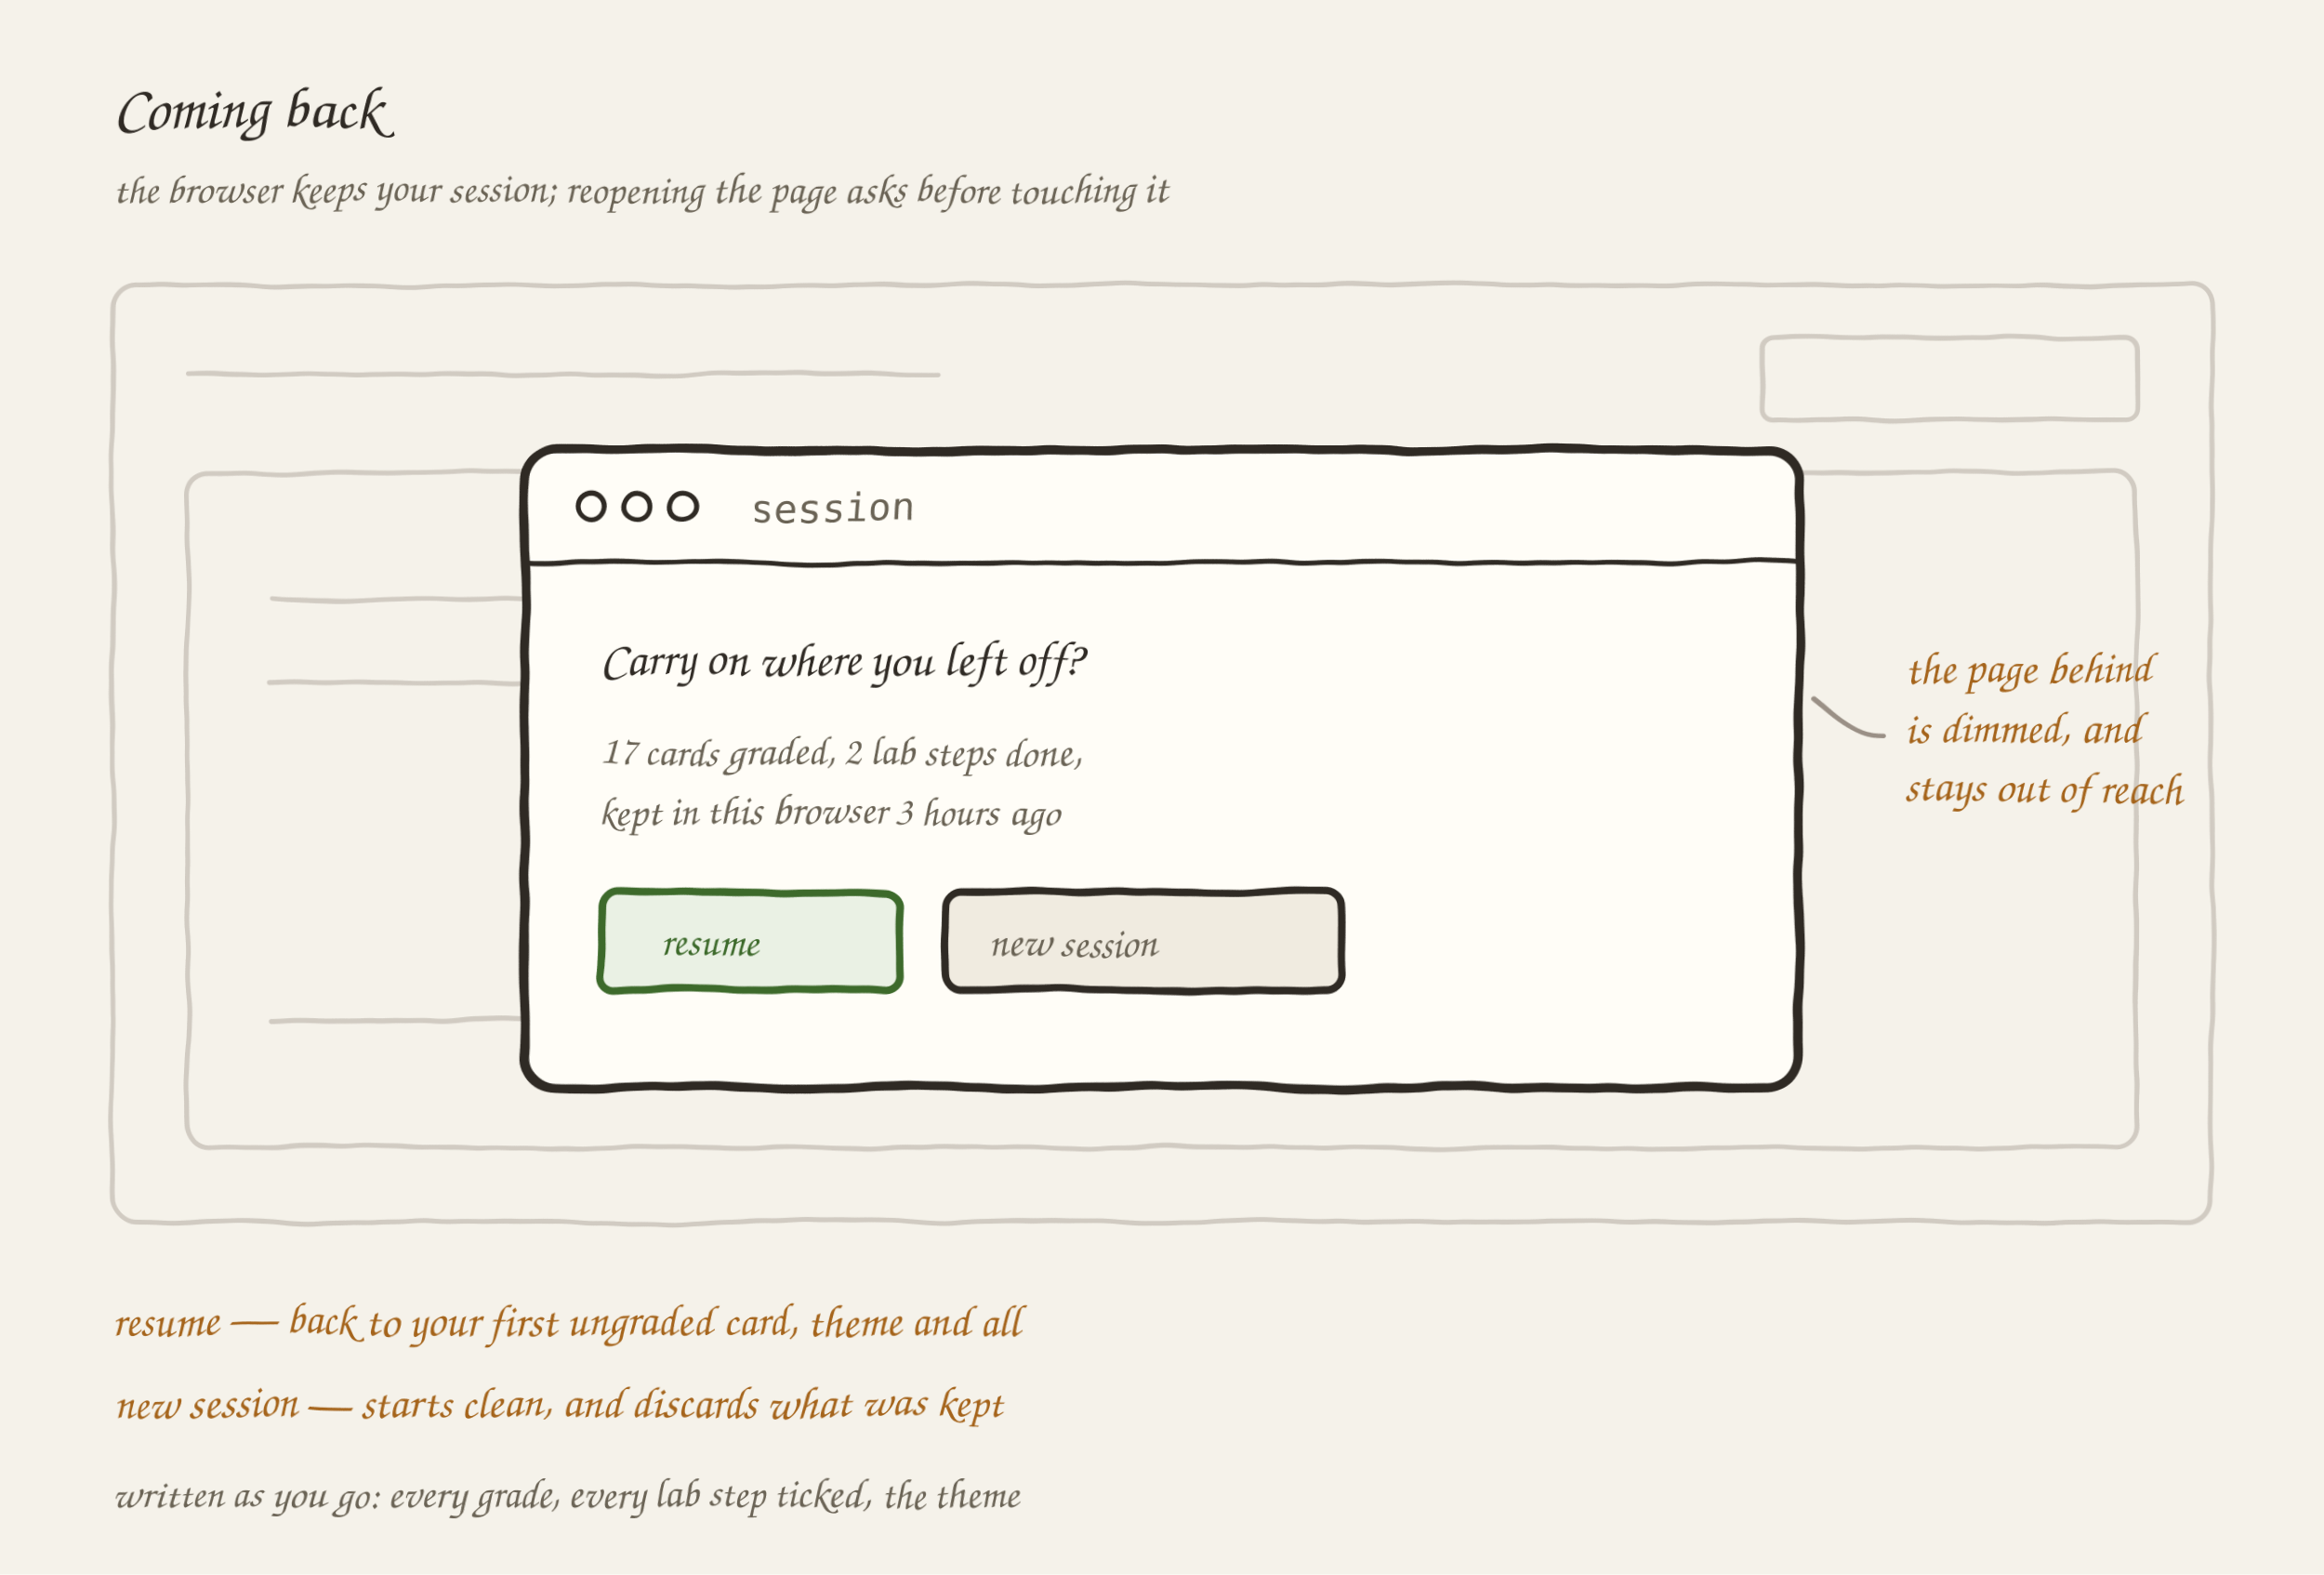
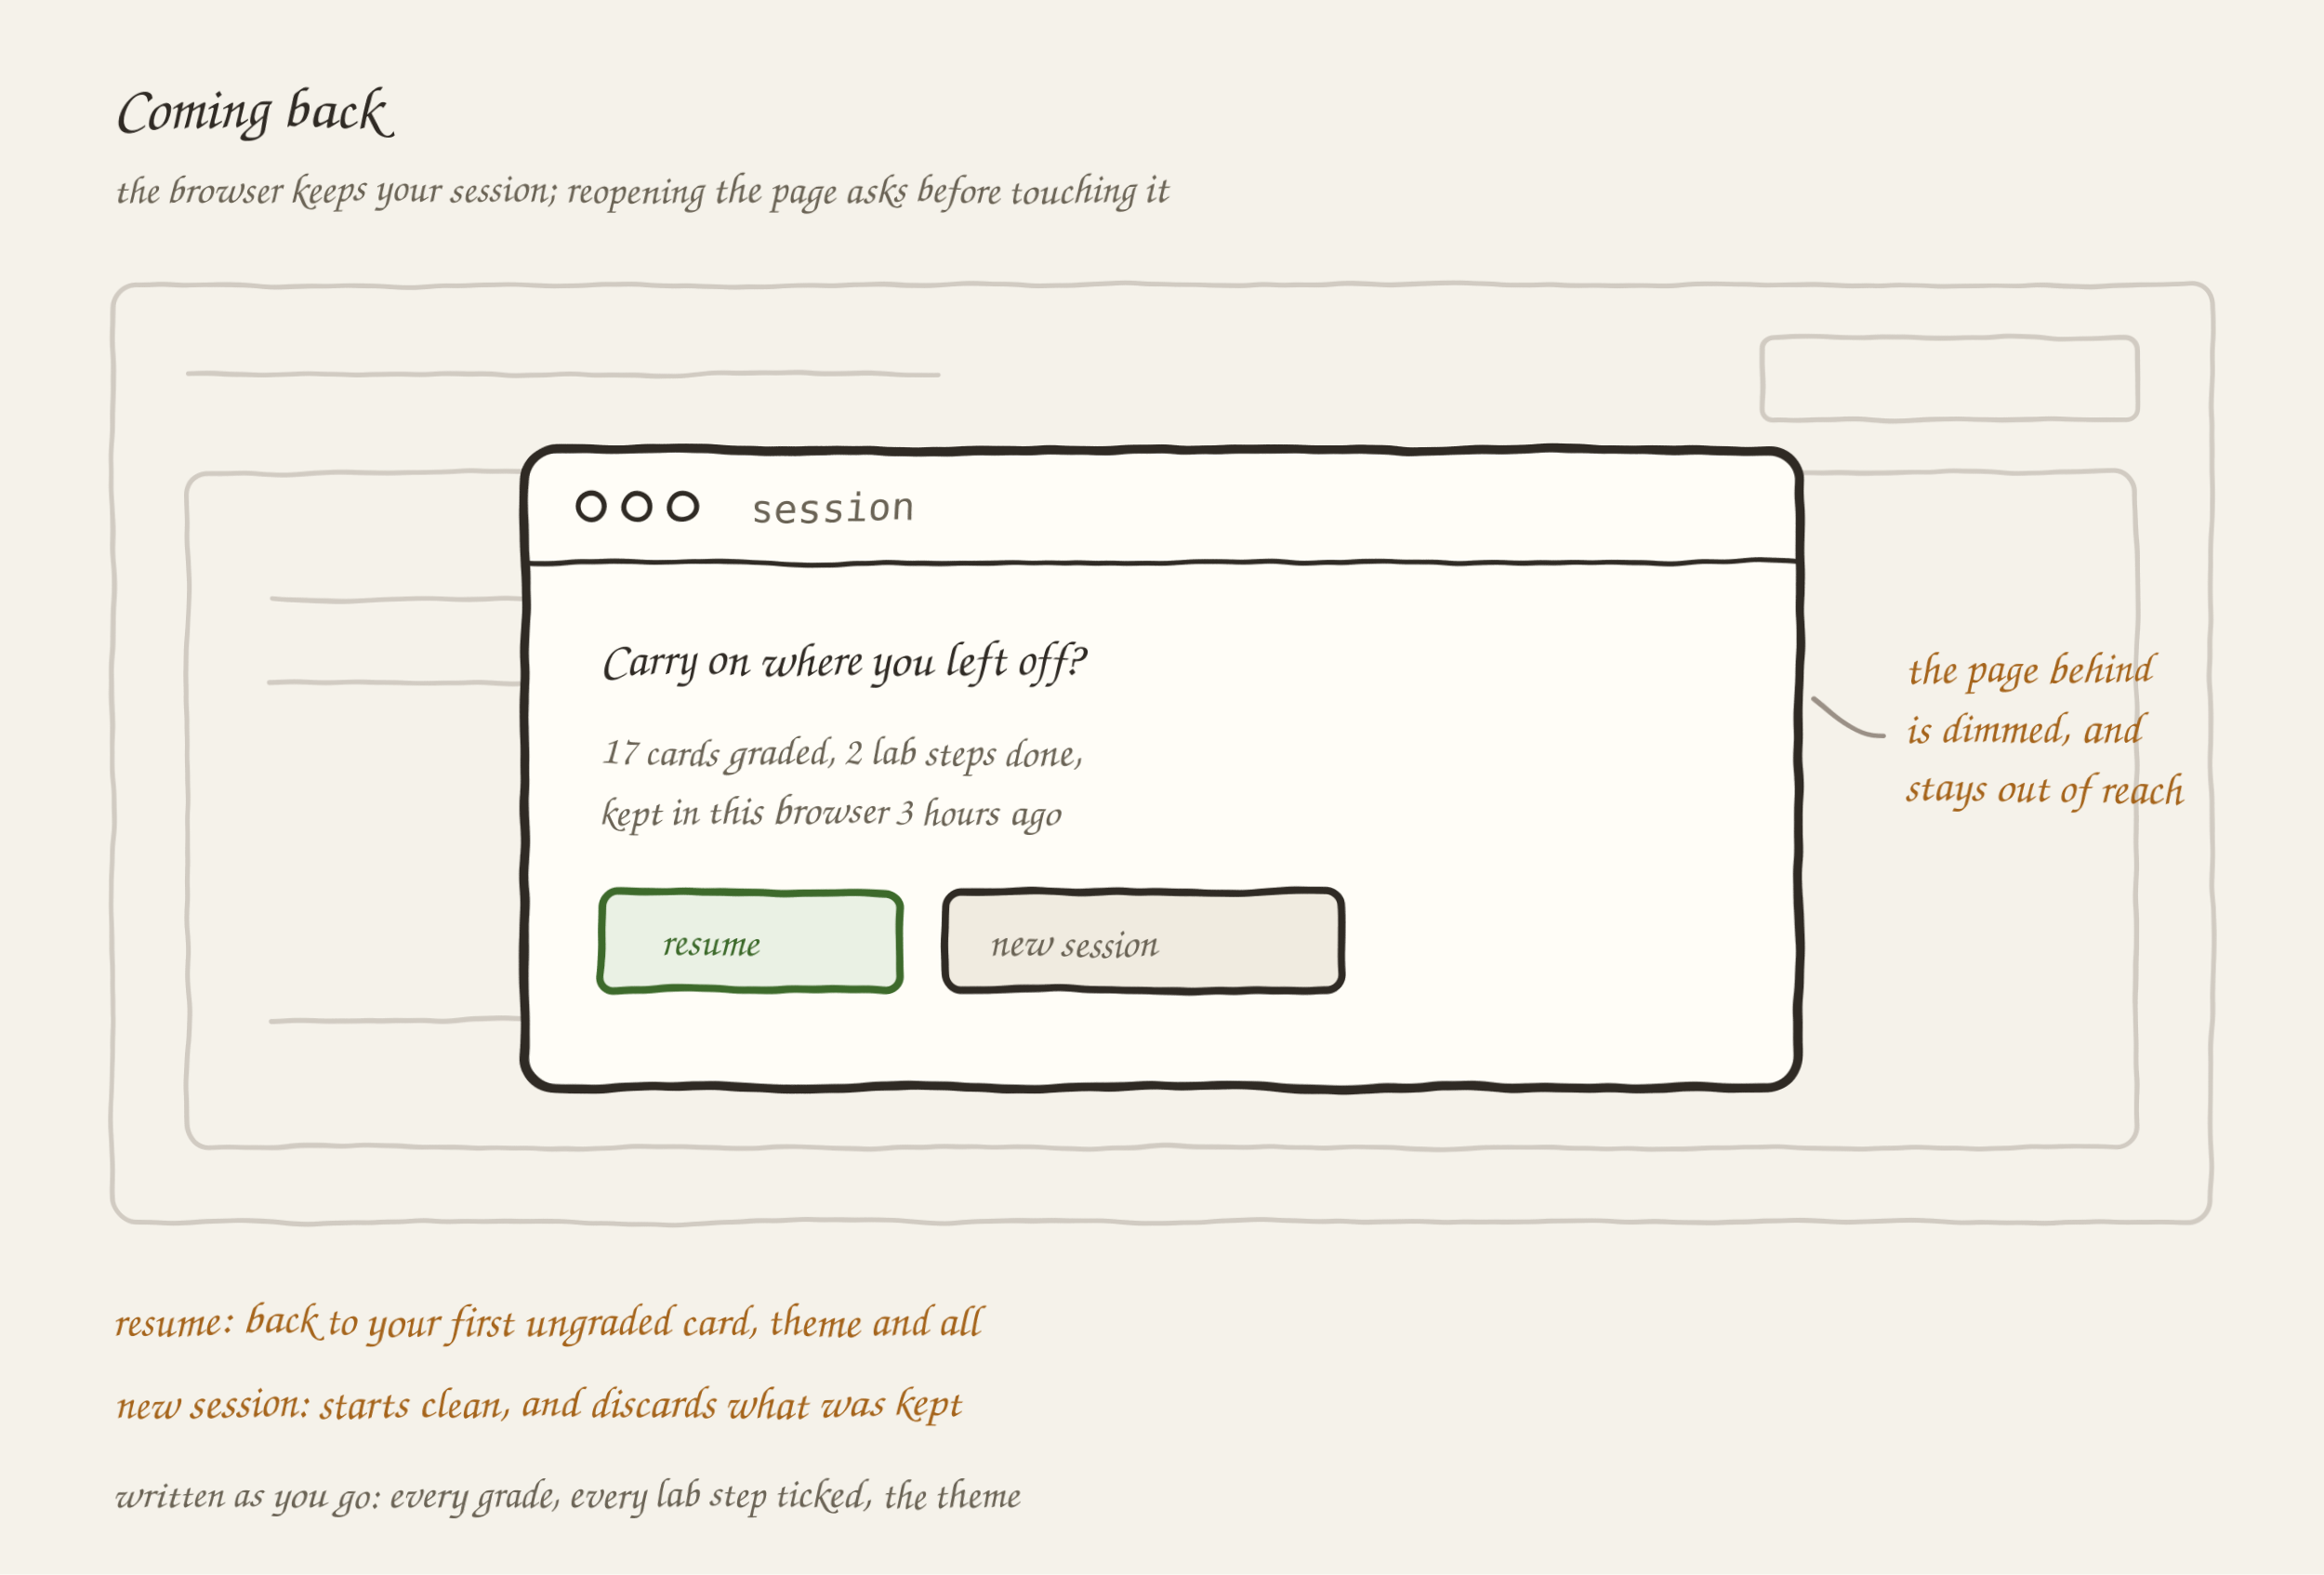
<svg xmlns="http://www.w3.org/2000/svg" viewBox="0 0 620 420" width="620" height="420" role="img" aria-label="Sketch of the session panel offering resume or a new session">
  <defs>
    <filter id="rough" x="-5%" y="-5%" width="110%" height="110%">
      <feTurbulence type="fractalNoise" baseFrequency="0.035" numOctaves="3" seed="17" result="n" />
      <feDisplacementMap in="SourceGraphic" in2="n" scale="2.2" xChannelSelector="R" yChannelSelector="G" />
    </filter>
  </defs>
  <style>
    .ink   { fill:none; stroke:#2f2a24; stroke-width:2; stroke-linecap:round; stroke-linejoin:round; }
    .thin  { fill:none; stroke:#2f2a24; stroke-width:1.3; stroke-linecap:round; }
    .fade  { fill:none; stroke:#9a9086; stroke-width:1.3; stroke-linecap:round; }
    .fill  { fill:#f0ebe0; stroke:#2f2a24; stroke-width:2; }
    .gbtn  { fill:#eaf1e4; stroke:#3d6a2b; stroke-width:2; }
    .paper { fill:#fffdf7; stroke:#2f2a24; stroke-width:2.4; }
    text   { font-family:'Comic Sans MS','Bradley Hand','Segoe Print','Chalkboard SE',cursive; fill:#2f2a24; }
    .t     { font-size:13px; }
    .s     { font-size:11px; fill:#6a6355; }
    .g     { font-size:11px; fill:#3d6a2b; }
    .lbl   { font-size:12px; fill:#a5641b; }
    .mono  { font-family:ui-monospace,Menlo,Consolas,monospace; font-size:10.5px; fill:#6a6355; }
    .head  { font-size:16px; }
  </style>
  <rect width="620" height="420" fill="#f5f2ea" />
  <g filter="url(#rough)">
    <text class="head" x="30" y="34">Coming back</text>
    <text class="s" x="30" y="54">the browser keeps your session; reopening the page asks before touching it</text>
    <g opacity="0.4">
      <rect class="fade" x="30" y="76" width="560" height="250" rx="6" />
      <line class="fade" x1="50" y1="100" x2="250" y2="100" />
      <rect class="fade" x="470" y="90" width="100" height="22" rx="3" />
      <rect class="fade" x="50" y="126" width="520" height="180" rx="6" />
      <line class="fade" x1="72" y1="160" x2="430" y2="160" />
      <line class="fade" x1="72" y1="182" x2="360" y2="182" />
      <line class="fade" x1="72" y1="272" x2="240" y2="272" />
    </g>
    <rect class="paper" x="140" y="120" width="340" height="170" rx="8" />
    <line class="thin" x1="140" y1="150" x2="480" y2="150" />
    <circle class="thin" cx="158" cy="135" r="3.5" />
    <circle class="thin" cx="170" cy="135" r="3.5" />
    <circle class="thin" cx="182" cy="135" r="3.5" />
    <text class="mono" x="200" y="139">session</text>
    <text class="t" x="160" y="180">Carry on where you left off?</text>
    <text class="s" x="160" y="204">17 cards graded, 2 lab steps done,</text>
    <text class="s" x="160" y="220">kept in this browser 3 hours ago</text>
    <rect class="gbtn" x="160" y="238" width="80" height="26" rx="4" />
    <text class="g" x="176" y="255">resume</text>
    <rect class="fill" x="252" y="238" width="106" height="26" rx="4" />
    <text class="s" x="264" y="255">new session</text>
    <path class="fade" d="M502 196 C 494 196, 488 190, 484 186" />
    <text class="lbl" x="508" y="182">the page behind</text>
    <text class="lbl" x="508" y="198">is dimmed, and</text>
    <text class="lbl" x="508" y="214">stays out of reach</text>
-     <text class="lbl" x="30" y="356">resume — back to your first ungraded card, theme and all</text>
-     <text class="lbl" x="30" y="378">new session — starts clean, and discards what was kept</text>
+     <text class="lbl" x="30" y="356">resume: back to your first ungraded card, theme and all</text>
+     <text class="lbl" x="30" y="378">new session: starts clean, and discards what was kept</text>
    <text class="s" x="30" y="402">written as you go: every grade, every lab step ticked, the theme</text>
  </g>
</svg>
